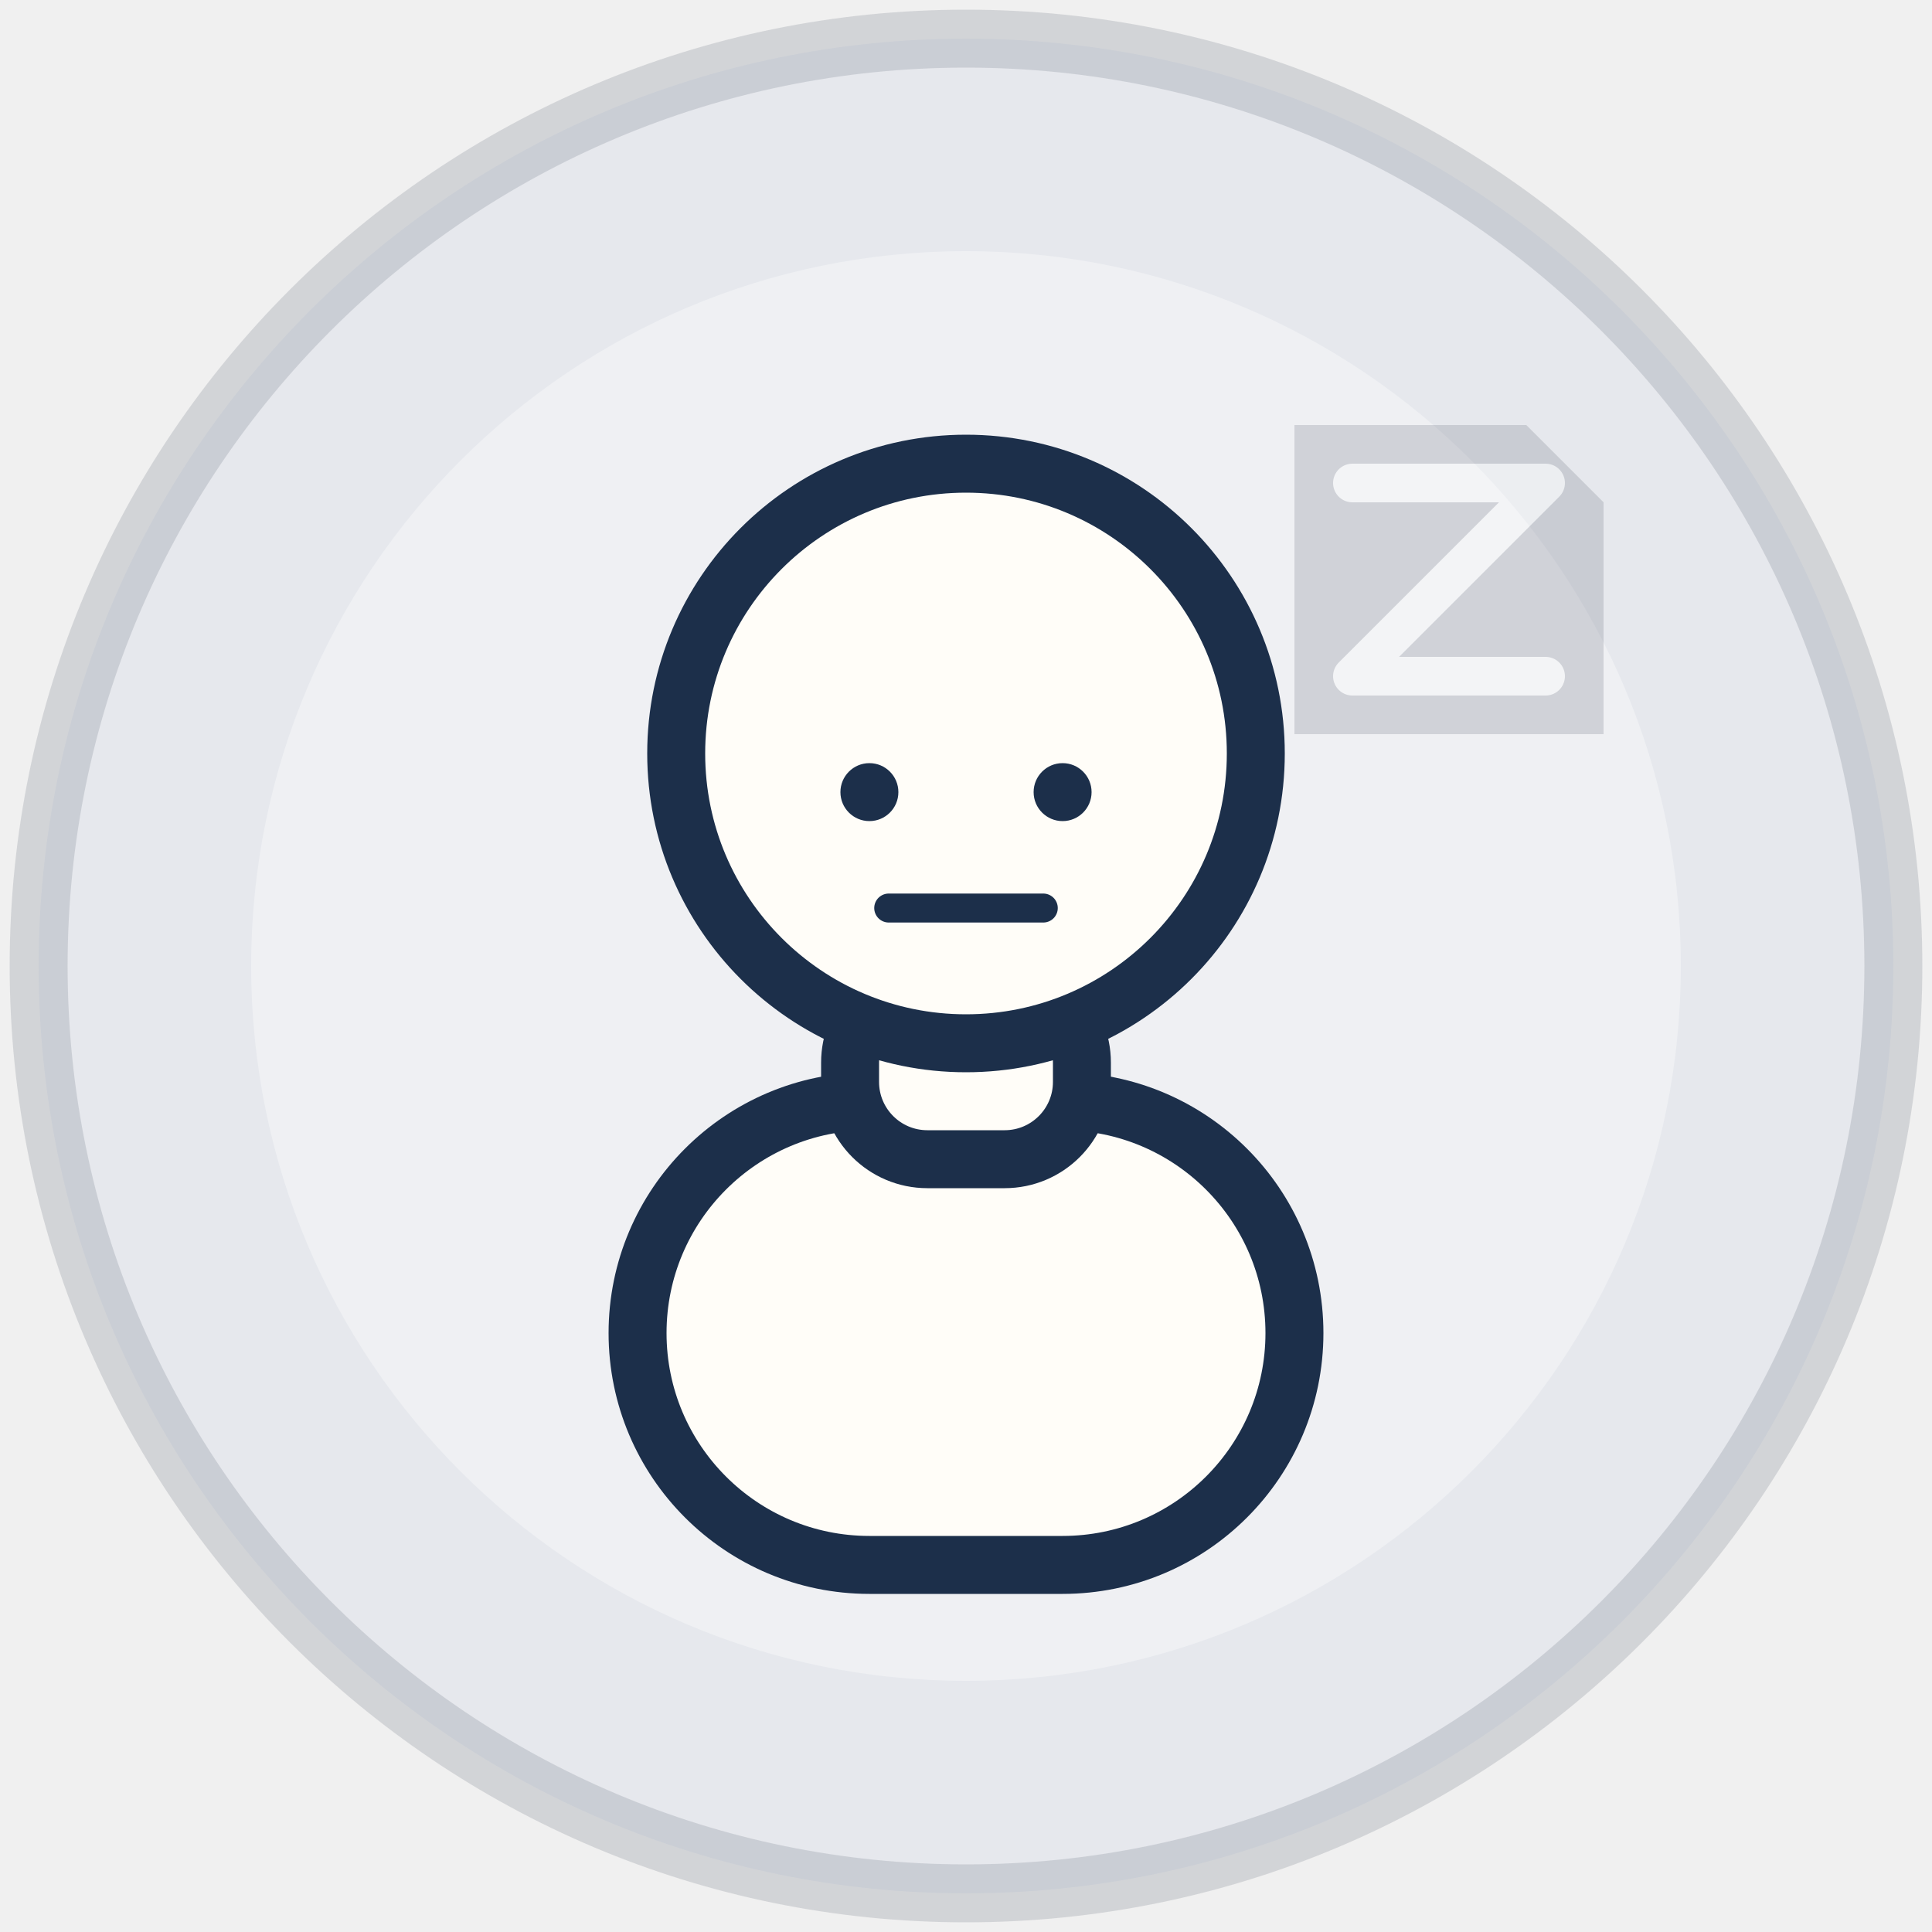
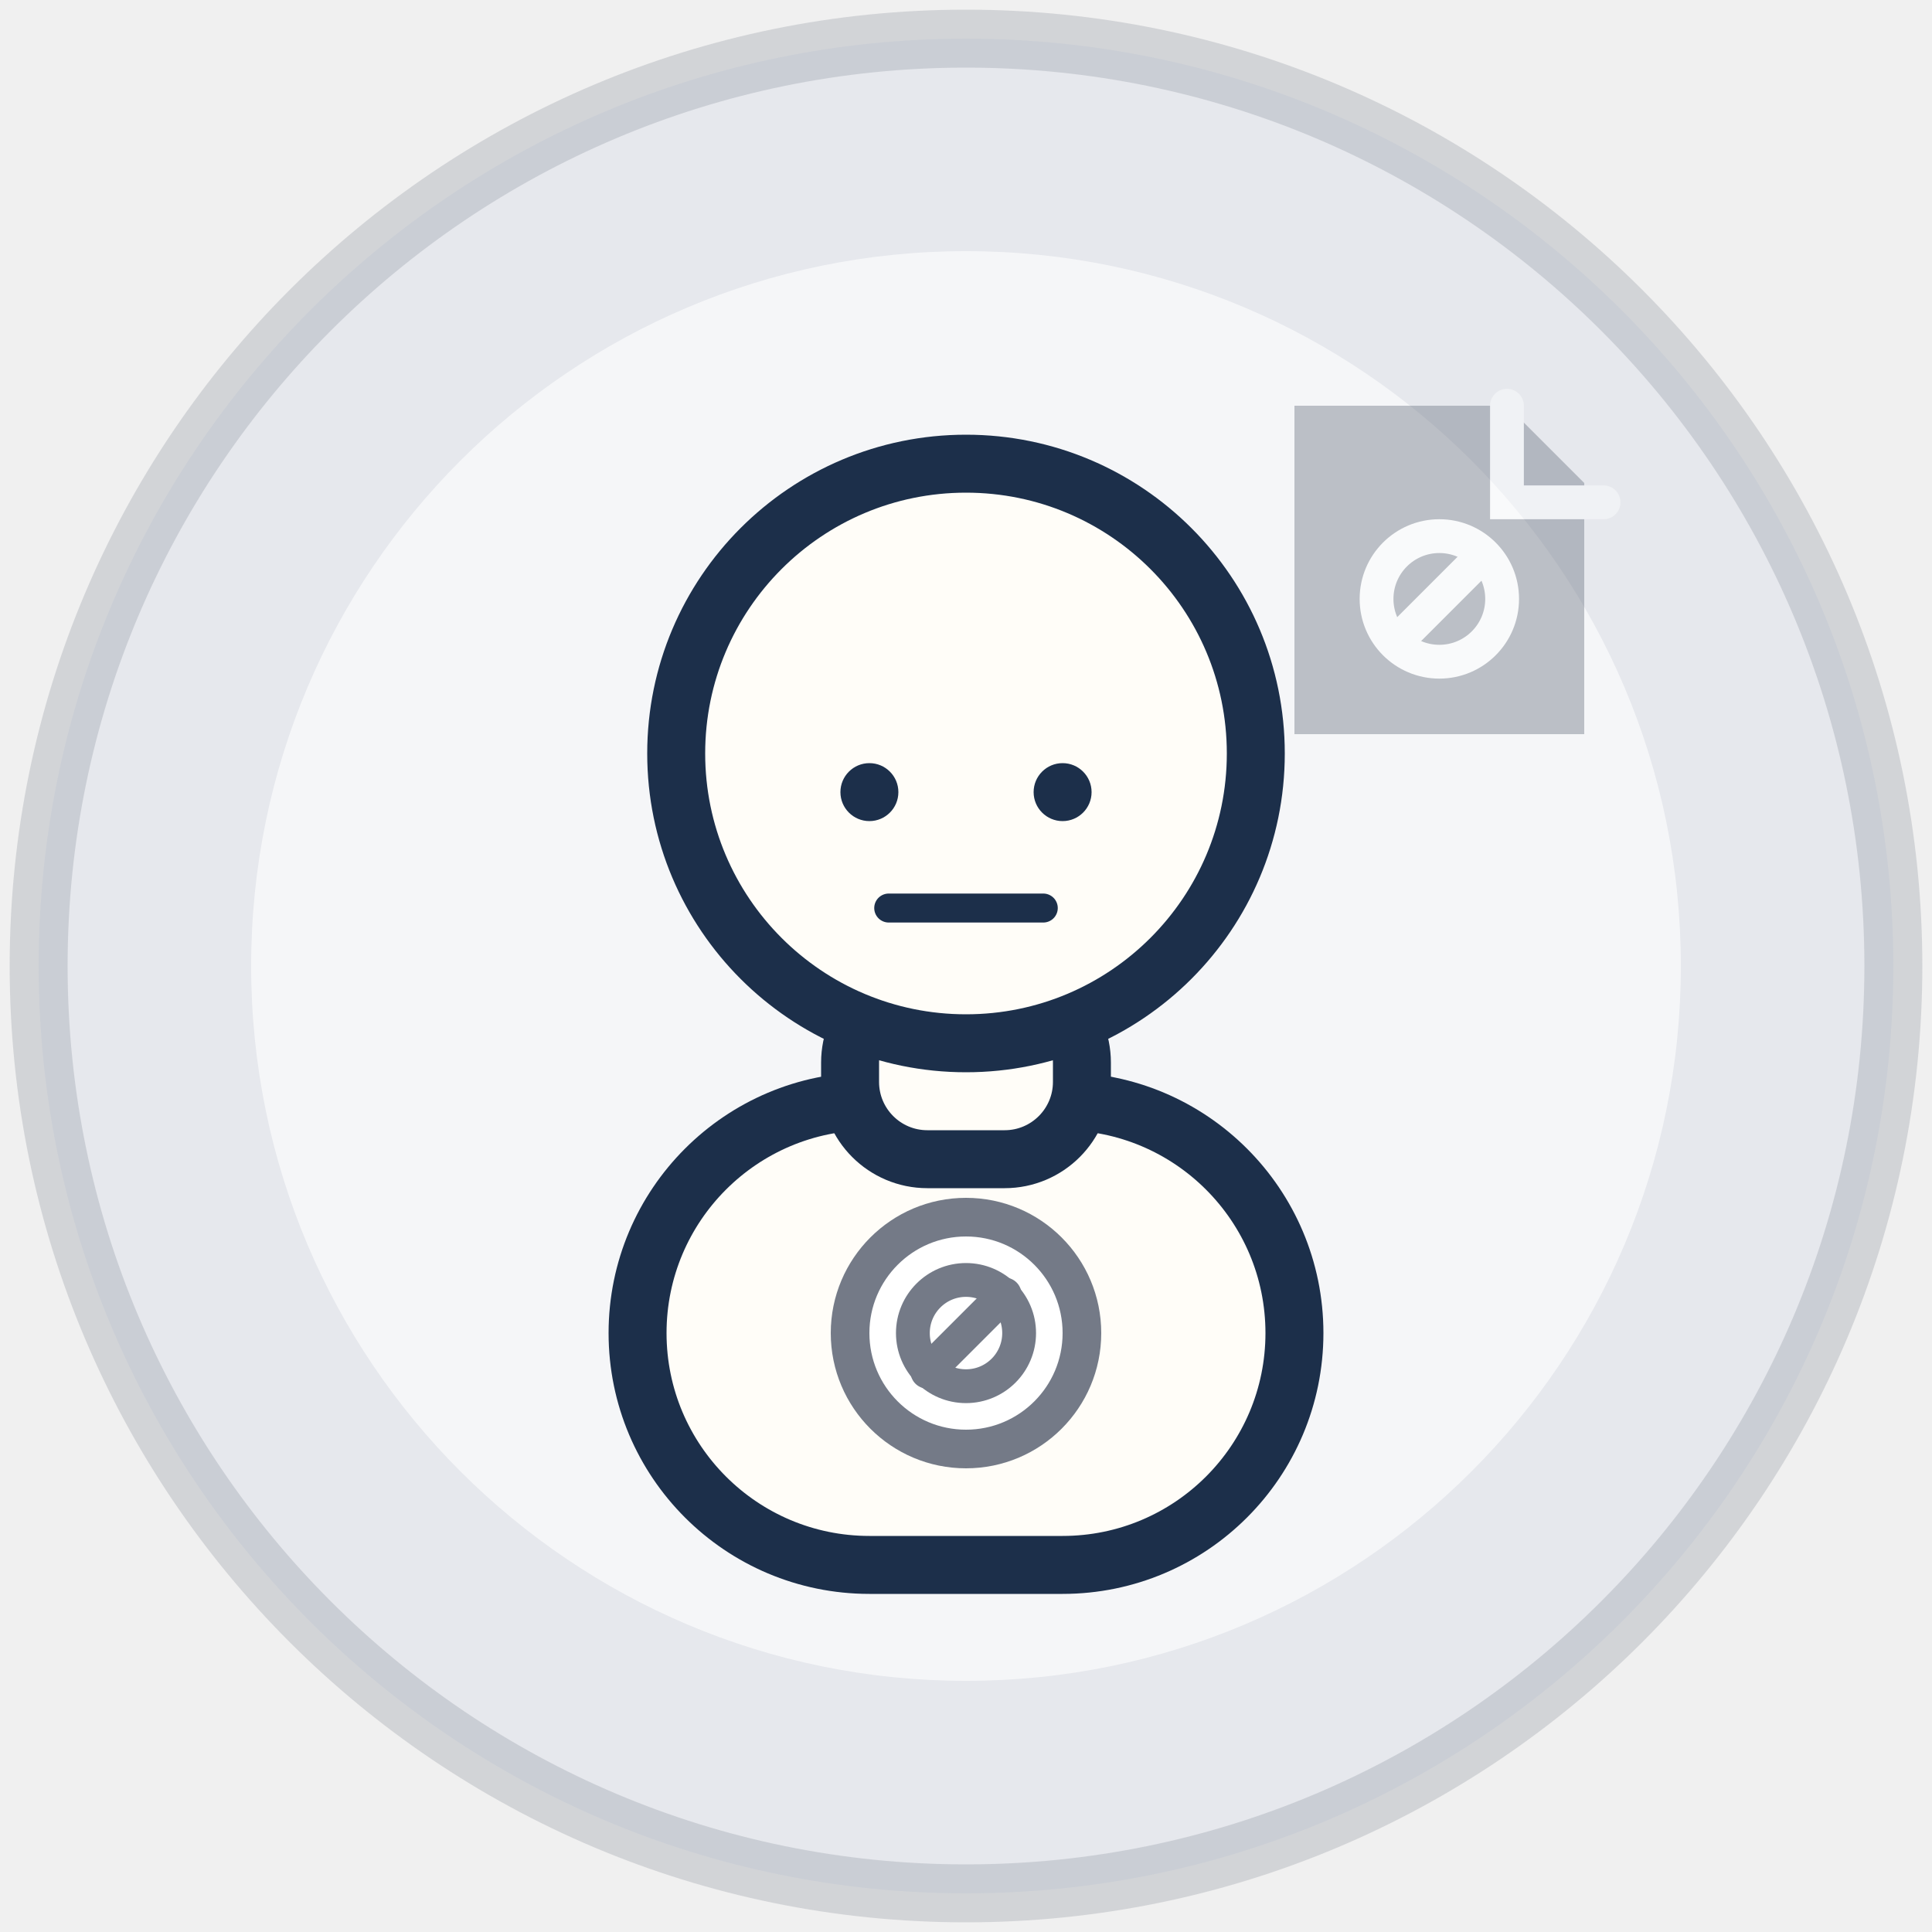
<svg xmlns="http://www.w3.org/2000/svg" viewBox="0 0 200 200">
  <circle cx="100" cy="100" r="96" fill="#E6E8ED" />
  <circle cx="100" cy="100" r="96" fill="none" stroke="#6B7280" stroke-width="6" opacity="0.22" />
-   <circle cx="100" cy="100" r="74" fill="rgba(255,255,255,0.34)" />
-   <g opacity="0.24">
-     <path d="M134 44 h24 l8 8 v24 h-32 z" fill="#6B7280" />
-     <path d="M140 70 l20-20 M140 50 h20 M160 70 h-20" stroke="white" stroke-width="4" stroke-linecap="round" />
+   <circle cx="100" cy="100" r="74" fill="rgba(255,255,255,0.62)" />
+   <g opacity="0.42">
+     <path d="M134 42 h22 l8 8 v26 h-30 z" fill="#6B7280" />
+     <path d="M156 42 v10 h10" stroke="white" stroke-width="3.5" fill="none" stroke-linecap="round" />
+     <circle cx="149" cy="62" r="6.5" fill="none" stroke="white" stroke-width="3.5" />
+     <path d="M145 66 l8-8" stroke="white" stroke-width="3.5" stroke-linecap="round" />
  </g>
  <g>
    <rect x="66" y="114" width="68" height="48" rx="24" fill="#FFFDF8" stroke="#1C2F4A" stroke-width="6" />
    <rect x="88" y="102" width="24" height="18" rx="8" fill="#FFFDF8" stroke="#1C2F4A" stroke-width="6" />
    <circle cx="100" cy="78" r="30" fill="#FFFDF8" stroke="#1C2F4A" stroke-width="6" />
    <circle cx="90" cy="82" r="3" fill="#1C2F4A" />
    <circle cx="110" cy="82" r="3" fill="#1C2F4A" />
    <line x1="92" y1="94" x2="108" y2="94" stroke="#1C2F4A" stroke-width="3" stroke-linecap="round" />
+     <g opacity="0.94">
+       <circle cx="100" cy="138" r="12" fill="white" stroke="#6B7280" stroke-width="4" />
+       <circle cx="100" cy="138" r="5.5" fill="none" stroke="#6B7280" stroke-width="3.5" />
+       <path d="M96 142 l8-8" stroke="#6B7280" stroke-width="3.5" stroke-linecap="round" />
+     </g>
  </g>
</svg>
